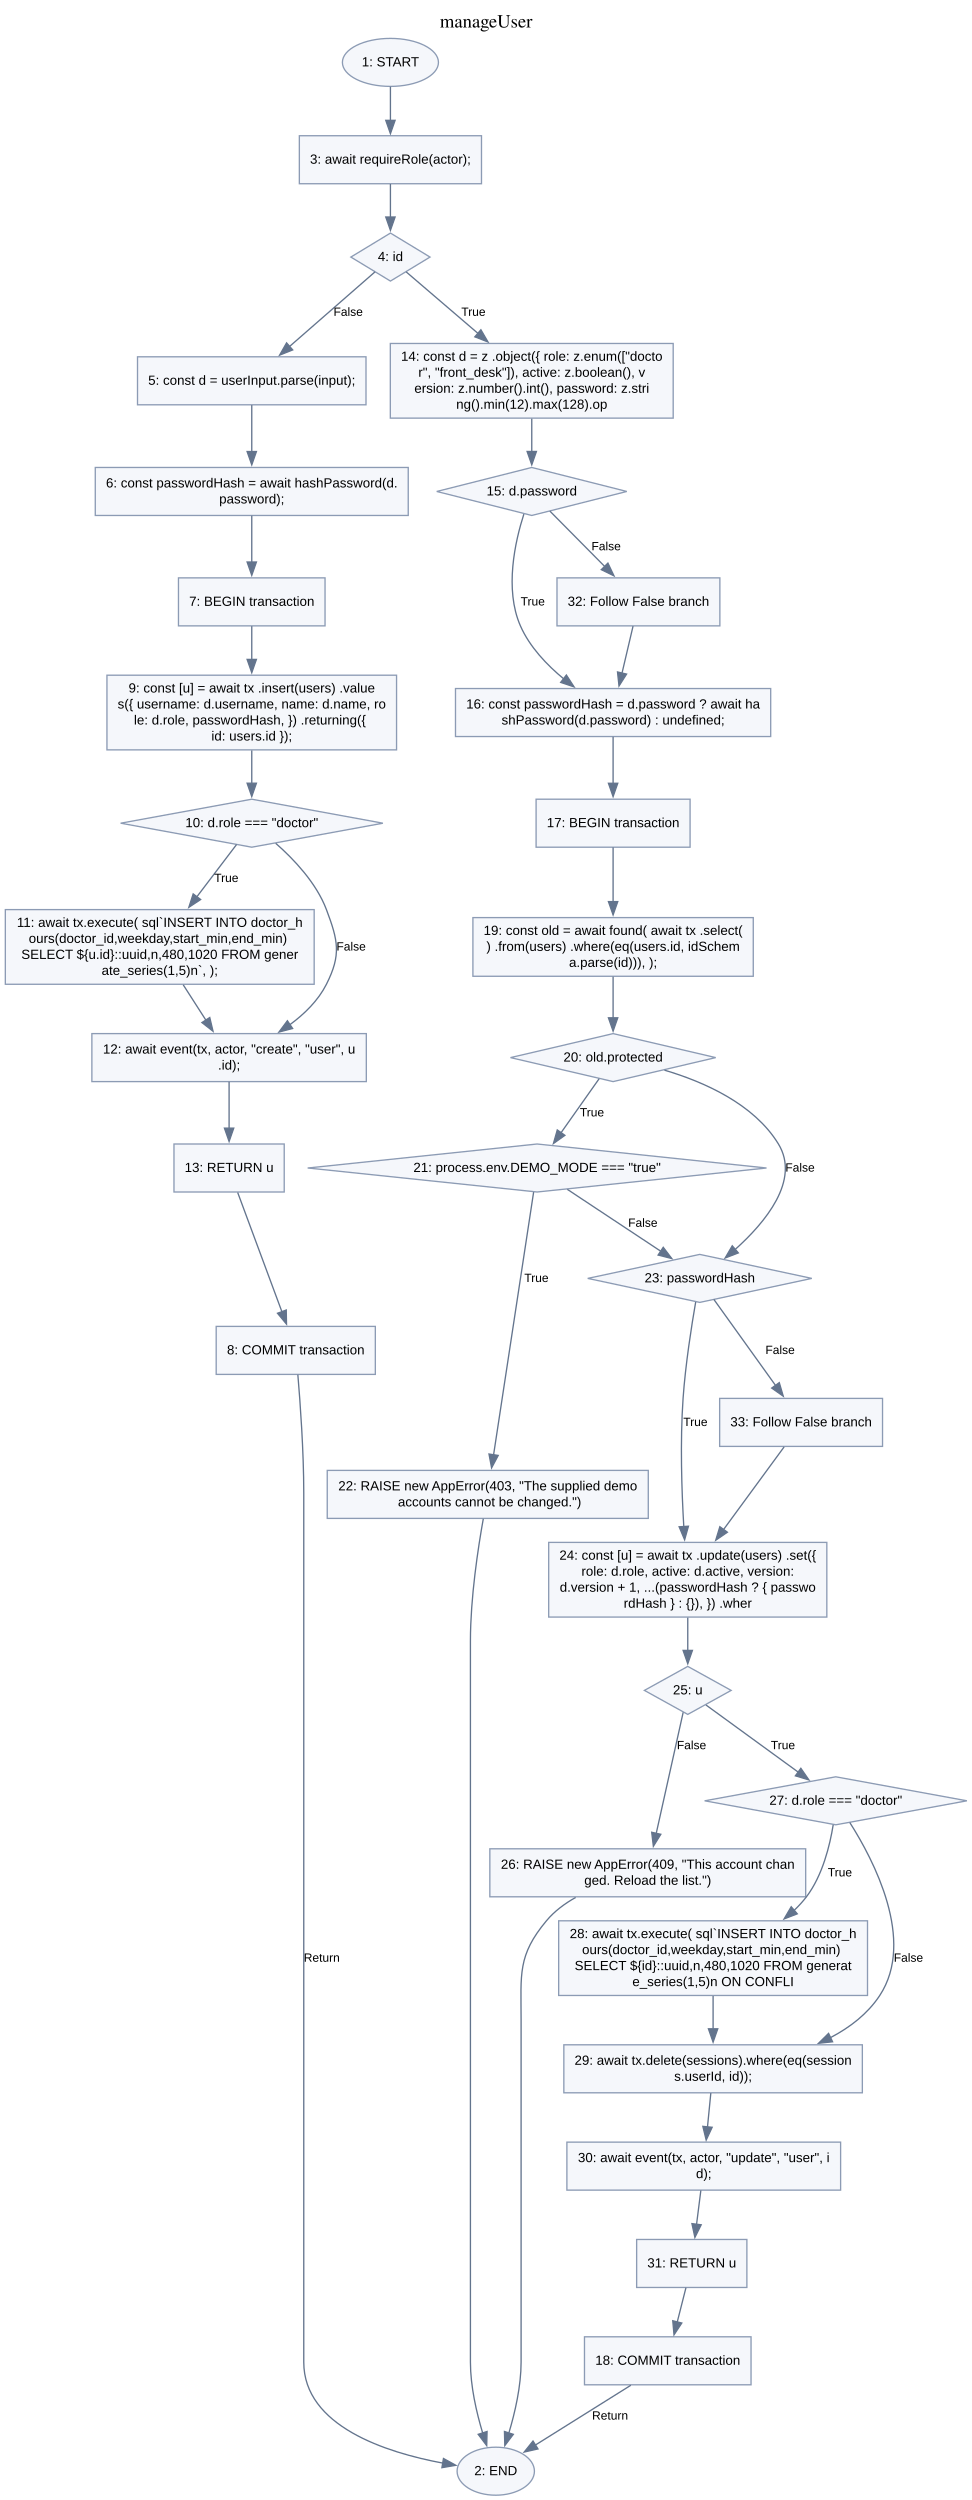
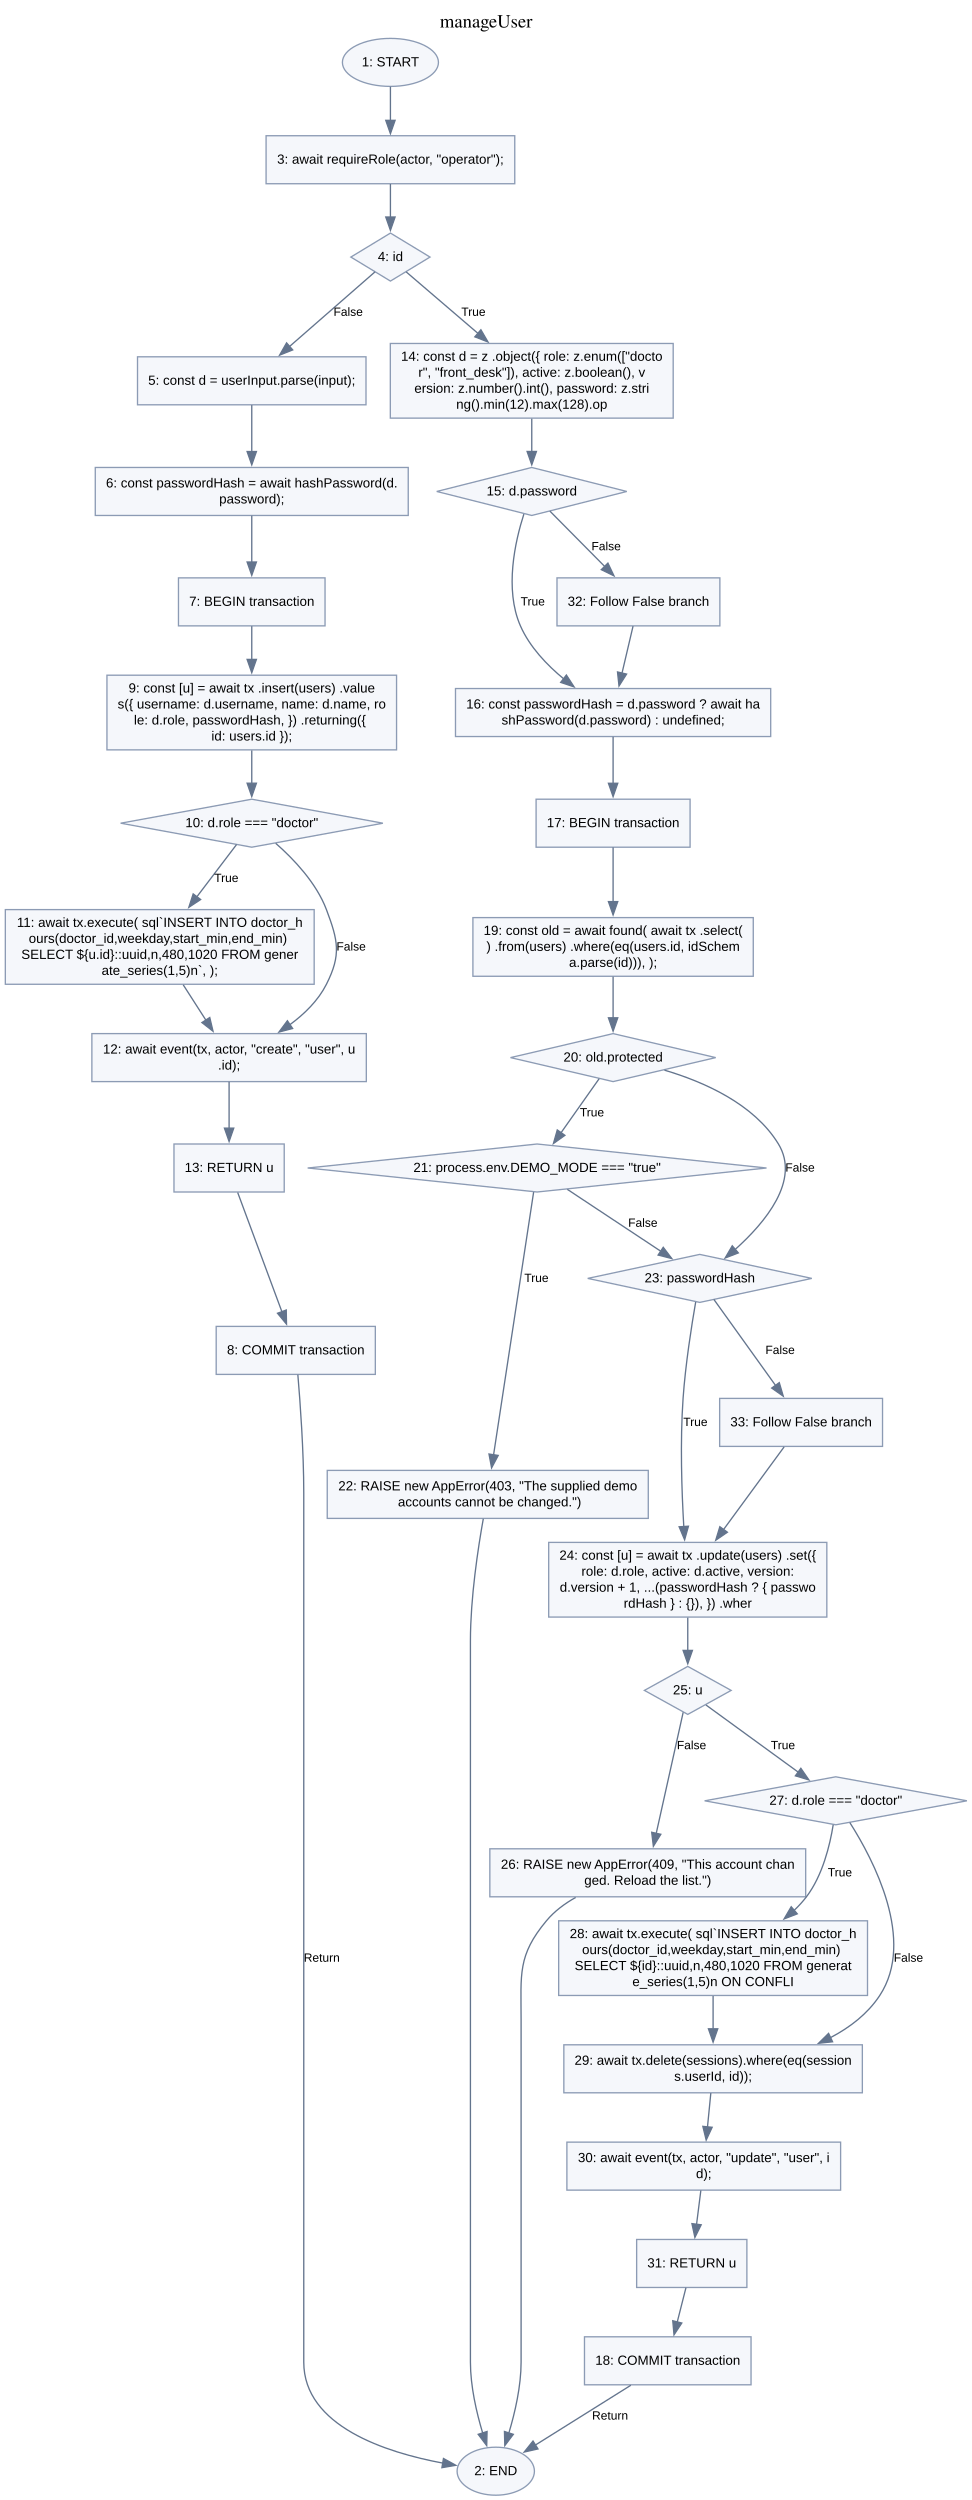
<svg xmlns="http://www.w3.org/2000/svg" width="729pt" height="1875pt" viewBox="0.00 0.00 729.00 1875.00">
  <g id="graph0" class="graph" transform="scale(1 1) rotate(0) translate(4 1871.4)">
    <polygon fill="white" stroke="none" points="-4,4 -4,-1871.4 725.18,-1871.4 725.18,4 -4,4" />
    <text xml:space="preserve" text-anchor="middle" x="360.59" y="-1850.8" font-family="Times,serif" font-size="14.00">manageUser</text>
    <g id="node1" class="node">
      <ellipse fill="#f5f7fb" stroke="#8c9bb4" cx="288.82" cy="-1824.6" rx="36.02" ry="18" />
      <text xml:space="preserve" text-anchor="middle" x="288.82" y="-1821.6" font-family="Arial" font-size="10.00">1: START</text>
    </g>
    <g id="node3" class="node">
-       <polygon fill="#f5f7fb" stroke="#8c9bb4" points="357.12,-1769.6 220.51,-1769.6 220.51,-1733.6 357.12,-1733.6 357.12,-1769.6" />
-       <text xml:space="preserve" text-anchor="middle" x="288.82" y="-1748.6" font-family="Arial" font-size="10.00">3: await requireRole(actor);</text>
+       <polygon fill="#f5f7fb" stroke="#8c9bb4" points="382.07,-1769.6 195.56,-1769.6 195.56,-1733.6 382.07,-1733.6 382.07,-1769.6" />
+       <text xml:space="preserve" text-anchor="middle" x="288.82" y="-1748.6" font-family="Arial" font-size="10.00">3: await requireRole(actor, "operator");</text>
    </g>
    <g id="edge1" class="edge">
      <path fill="none" stroke="#63748d" d="M288.82,-1806.41C288.82,-1798.83 288.82,-1789.7 288.82,-1781.14" />
      <polygon fill="#63748d" stroke="#63748d" points="292.32,-1781.14 288.82,-1771.14 285.32,-1781.14 292.32,-1781.14" />
    </g>
    <g id="node2" class="node">
      <ellipse fill="#f5f7fb" stroke="#8c9bb4" cx="367.82" cy="-18" rx="29" ry="18" />
      <text xml:space="preserve" text-anchor="middle" x="367.82" y="-15" font-family="Arial" font-size="10.00">2: END</text>
    </g>
    <g id="node4" class="node">
      <polygon fill="#f5f7fb" stroke="#8c9bb4" points="288.82,-1696.6 259.14,-1678.6 288.82,-1660.6 318.5,-1678.6 288.82,-1696.6" />
      <text xml:space="preserve" text-anchor="middle" x="288.82" y="-1675.6" font-family="Arial" font-size="10.00">4: id</text>
    </g>
    <g id="edge2" class="edge">
      <path fill="none" stroke="#63748d" d="M288.82,-1733.41C288.82,-1725.94 288.82,-1716.97 288.82,-1708.52" />
      <polygon fill="#63748d" stroke="#63748d" points="292.32,-1708.64 288.82,-1698.64 285.32,-1708.64 292.32,-1708.64" />
    </g>
    <g id="node5" class="node">
      <polygon fill="#f5f7fb" stroke="#8c9bb4" points="270.5,-1603.8 99.13,-1603.8 99.13,-1567.8 270.5,-1567.8 270.5,-1603.8" />
      <text xml:space="preserve" text-anchor="middle" x="184.82" y="-1582.8" font-family="Arial" font-size="10.00">5: const d = userInput.parse(input);</text>
    </g>
    <g id="edge3" class="edge">
      <path fill="none" stroke="#63748d" d="M277.29,-1667.54C261.93,-1654.12 234.23,-1629.94 213.14,-1611.53" />
      <polygon fill="#63748d" stroke="#63748d" points="215.53,-1608.97 205.7,-1605.03 210.93,-1614.24 215.53,-1608.97" />
      <text xml:space="preserve" text-anchor="middle" x="257.14" y="-1634.5" font-family="Arial" font-size="9.00">False</text>
    </g>
    <g id="node14" class="node">
      <polygon fill="#f5f7fb" stroke="#8c9bb4" points="500.89,-1613.8 288.74,-1613.8 288.74,-1557.8 500.89,-1557.8 500.89,-1613.8" />
      <text xml:space="preserve" text-anchor="middle" x="394.82" y="-1600.8" font-family="Arial" font-size="10.00">14: const d = z .object({ role: z.enum(["docto</text>
      <text xml:space="preserve" text-anchor="middle" x="394.82" y="-1588.8" font-family="Arial" font-size="10.00">r", "front_desk"]), active: z.boolean(), v</text>
      <text xml:space="preserve" text-anchor="middle" x="394.82" y="-1576.8" font-family="Arial" font-size="10.00">ersion: z.number().int(), password: z.stri</text>
      <text xml:space="preserve" text-anchor="middle" x="394.82" y="-1564.8" font-family="Arial" font-size="10.00">ng().min(12).max(128).op</text>
    </g>
    <g id="edge14" class="edge">
      <path fill="none" stroke="#63748d" d="M300.57,-1667.54C313.56,-1656.4 335.21,-1637.86 354.49,-1621.34" />
      <polygon fill="#63748d" stroke="#63748d" points="356.67,-1624.08 361.99,-1614.92 352.12,-1618.77 356.67,-1624.08" />
      <text xml:space="preserve" text-anchor="middle" x="351.07" y="-1634.5" font-family="Arial" font-size="9.00">True</text>
    </g>
    <g id="node6" class="node">
      <polygon fill="#f5f7fb" stroke="#8c9bb4" points="302.18,-1520.8 67.46,-1520.8 67.46,-1484.8 302.18,-1484.8 302.18,-1520.8" />
      <text xml:space="preserve" text-anchor="middle" x="184.82" y="-1505.8" font-family="Arial" font-size="10.00">6: const passwordHash = await hashPassword(d.</text>
      <text xml:space="preserve" text-anchor="middle" x="184.82" y="-1493.8" font-family="Arial" font-size="10.00">password);</text>
    </g>
    <g id="edge4" class="edge">
      <path fill="none" stroke="#63748d" d="M184.82,-1567.62C184.82,-1557.49 184.82,-1544.4 184.82,-1532.72" />
      <polygon fill="#63748d" stroke="#63748d" points="188.32,-1532.75 184.82,-1522.75 181.32,-1532.75 188.32,-1532.75" />
    </g>
    <g id="node7" class="node">
      <polygon fill="#f5f7fb" stroke="#8c9bb4" points="239.78,-1438 129.85,-1438 129.85,-1402 239.78,-1402 239.78,-1438" />
      <text xml:space="preserve" text-anchor="middle" x="184.82" y="-1417" font-family="Arial" font-size="10.00">7: BEGIN transaction</text>
    </g>
    <g id="edge5" class="edge">
      <path fill="none" stroke="#63748d" d="M184.82,-1484.66C184.82,-1474.56 184.82,-1461.5 184.82,-1449.85" />
      <polygon fill="#63748d" stroke="#63748d" points="188.32,-1449.9 184.82,-1439.9 181.32,-1449.9 188.32,-1449.9" />
    </g>
    <g id="node9" class="node">
      <polygon fill="#f5f7fb" stroke="#8c9bb4" points="293.42,-1365 76.21,-1365 76.21,-1309 293.42,-1309 293.42,-1365" />
      <text xml:space="preserve" text-anchor="middle" x="184.82" y="-1352" font-family="Arial" font-size="10.00">9: const [u] = await tx .insert(users) .value</text>
      <text xml:space="preserve" text-anchor="middle" x="184.82" y="-1340" font-family="Arial" font-size="10.00">s({ username: d.username, name: d.name, ro</text>
      <text xml:space="preserve" text-anchor="middle" x="184.82" y="-1328" font-family="Arial" font-size="10.00">le: d.role, passwordHash, }) .returning({ </text>
      <text xml:space="preserve" text-anchor="middle" x="184.82" y="-1316" font-family="Arial" font-size="10.00">id: users.id });</text>
    </g>
    <g id="edge6" class="edge">
      <path fill="none" stroke="#63748d" d="M184.82,-1401.82C184.82,-1394.46 184.82,-1385.54 184.82,-1376.73" />
      <polygon fill="#63748d" stroke="#63748d" points="188.32,-1376.87 184.82,-1366.87 181.32,-1376.87 188.32,-1376.87" />
    </g>
    <g id="node8" class="node">
      <polygon fill="#f5f7fb" stroke="#8c9bb4" points="277.5,-876.6 158.14,-876.6 158.14,-840.6 277.5,-840.6 277.5,-876.6" />
      <text xml:space="preserve" text-anchor="middle" x="217.82" y="-855.6" font-family="Arial" font-size="10.00">8: COMMIT transaction</text>
    </g>
    <g id="edge13" class="edge">
      <path fill="none" stroke="#63748d" d="M219.39,-840.36C221.17,-819.4 223.82,-782.93 223.82,-751.6 223.82,-751.6 223.82,-751.6 223.82,-99.8 223.82,-51.75 285.56,-31.98 328.19,-24.06" />
      <polygon fill="#63748d" stroke="#63748d" points="328.6,-27.54 337.88,-22.42 327.43,-20.64 328.6,-27.54" />
      <text xml:space="preserve" text-anchor="middle" x="237.32" y="-400.1" font-family="Arial" font-size="9.00">Return</text>
    </g>
    <g id="node10" class="node">
      <polygon fill="#f5f7fb" stroke="#8c9bb4" points="184.82,-1272 86.46,-1254 184.82,-1236 283.18,-1254 184.82,-1272" />
      <text xml:space="preserve" text-anchor="middle" x="184.82" y="-1251" font-family="Arial" font-size="10.00">10: d.role === "doctor"</text>
    </g>
    <g id="edge7" class="edge">
      <path fill="none" stroke="#63748d" d="M184.82,-1308.58C184.82,-1300.65 184.82,-1291.98 184.82,-1283.97" />
      <polygon fill="#63748d" stroke="#63748d" points="188.32,-1284 184.82,-1274 181.32,-1284 188.32,-1284" />
    </g>
    <g id="node11" class="node">
      <polygon fill="#f5f7fb" stroke="#8c9bb4" points="231.63,-1189.2 0,-1189.2 0,-1133.2 231.63,-1133.2 231.63,-1189.2" />
      <text xml:space="preserve" text-anchor="middle" x="115.82" y="-1176.2" font-family="Arial" font-size="10.00">11: await tx.execute( sql`INSERT INTO doctor_h</text>
      <text xml:space="preserve" text-anchor="middle" x="115.82" y="-1164.2" font-family="Arial" font-size="10.00">ours(doctor_id,weekday,start_min,end_min) </text>
      <text xml:space="preserve" text-anchor="middle" x="115.82" y="-1152.2" font-family="Arial" font-size="10.00">SELECT ${u.id}::uuid,n,480,1020 FROM gener</text>
      <text xml:space="preserve" text-anchor="middle" x="115.82" y="-1140.2" font-family="Arial" font-size="10.00">ate_series(1,5)n`, );</text>
    </g>
    <g id="edge8" class="edge">
      <path fill="none" stroke="#63748d" d="M173.42,-1238.01C165.26,-1227.26 153.9,-1212.32 143.43,-1198.53" />
      <polygon fill="#63748d" stroke="#63748d" points="146.47,-1196.75 137.63,-1190.9 140.89,-1200.98 146.47,-1196.75" />
      <text xml:space="preserve" text-anchor="middle" x="165.75" y="-1209.9" font-family="Arial" font-size="9.00">True</text>
    </g>
    <g id="node12" class="node">
      <polygon fill="#f5f7fb" stroke="#8c9bb4" points="270.74,-1096.2 64.9,-1096.2 64.9,-1060.2 270.74,-1060.2 270.74,-1096.2" />
      <text xml:space="preserve" text-anchor="middle" x="167.82" y="-1081.2" font-family="Arial" font-size="10.00">12: await event(tx, actor, "create", "user", u</text>
      <text xml:space="preserve" text-anchor="middle" x="167.82" y="-1069.2" font-family="Arial" font-size="10.00">.id);</text>
    </g>
    <g id="edge10" class="edge">
      <path fill="none" stroke="#63748d" d="M202.75,-1238.94C216.09,-1227.26 233.23,-1209.34 240.82,-1189.2 249.59,-1165.91 252.02,-1155.42 240.82,-1133.2 234.66,-1120.99 224.3,-1110.86 213.29,-1102.8" />
      <polygon fill="#63748d" stroke="#63748d" points="215.47,-1100.04 205.22,-1097.36 211.55,-1105.85 215.47,-1100.04" />
      <text xml:space="preserve" text-anchor="middle" x="259.34" y="-1158.5" font-family="Arial" font-size="9.00">False</text>
    </g>
    <g id="edge9" class="edge">
      <path fill="none" stroke="#63748d" d="M133.42,-1132.78C138.93,-1124.2 145,-1114.75 150.48,-1106.2" />
      <polygon fill="#63748d" stroke="#63748d" points="153.32,-1108.27 155.77,-1097.96 147.42,-1104.49 153.32,-1108.27" />
    </g>
    <g id="node13" class="node">
      <polygon fill="#f5f7fb" stroke="#8c9bb4" points="209.16,-1013.4 126.48,-1013.4 126.48,-977.4 209.16,-977.4 209.16,-1013.4" />
      <text xml:space="preserve" text-anchor="middle" x="167.82" y="-992.4" font-family="Arial" font-size="10.00">13: RETURN u</text>
    </g>
    <g id="edge11" class="edge">
      <path fill="none" stroke="#63748d" d="M167.82,-1060.06C167.82,-1049.96 167.82,-1036.9 167.82,-1025.25" />
      <polygon fill="#63748d" stroke="#63748d" points="171.32,-1025.3 167.82,-1015.3 164.32,-1025.3 171.32,-1025.3" />
    </g>
    <g id="edge12" class="edge">
      <path fill="none" stroke="#63748d" d="M174.25,-977.05C182.65,-954.41 197.46,-914.48 207.45,-887.54" />
      <polygon fill="#63748d" stroke="#63748d" points="210.69,-888.89 210.88,-878.3 204.12,-886.46 210.69,-888.89" />
    </g>
    <g id="node15" class="node">
      <polygon fill="#f5f7fb" stroke="#8c9bb4" points="394.82,-1520.8 323.54,-1502.8 394.82,-1484.8 466.1,-1502.8 394.82,-1520.8" />
      <text xml:space="preserve" text-anchor="middle" x="394.82" y="-1499.8" font-family="Arial" font-size="10.00">15: d.password</text>
    </g>
    <g id="edge15" class="edge">
      <path fill="none" stroke="#63748d" d="M394.82,-1557.38C394.82,-1549.45 394.82,-1540.78 394.82,-1532.77" />
      <polygon fill="#63748d" stroke="#63748d" points="398.32,-1532.8 394.82,-1522.8 391.32,-1532.8 398.32,-1532.8" />
    </g>
    <g id="node16" class="node">
      <polygon fill="#f5f7fb" stroke="#8c9bb4" points="574.02,-1355 337.62,-1355 337.62,-1319 574.02,-1319 574.02,-1355" />
      <text xml:space="preserve" text-anchor="middle" x="455.82" y="-1340" font-family="Arial" font-size="10.00">16: const passwordHash = d.password ? await ha</text>
      <text xml:space="preserve" text-anchor="middle" x="455.82" y="-1328" font-family="Arial" font-size="10.00">shPassword(d.password) : undefined;</text>
    </g>
    <g id="edge16" class="edge">
      <path fill="none" stroke="#63748d" d="M388.9,-1485.82C382.36,-1465.44 374.23,-1429.55 386.31,-1402 393.22,-1386.25 406.12,-1372.67 418.95,-1362.13" />
      <polygon fill="#63748d" stroke="#63748d" points="420.78,-1365.13 426.55,-1356.24 416.5,-1359.6 420.78,-1365.13" />
      <text xml:space="preserve" text-anchor="middle" x="395.56" y="-1417.3" font-family="Arial" font-size="9.00">True</text>
    </g>
    <g id="node32" class="node">
      <polygon fill="#f5f7fb" stroke="#8c9bb4" points="535.9,-1438 413.74,-1438 413.74,-1402 535.9,-1402 535.9,-1438" />
      <text xml:space="preserve" text-anchor="middle" x="474.82" y="-1417" font-family="Arial" font-size="10.00">32: Follow False branch</text>
    </g>
    <g id="edge17" class="edge">
      <path fill="none" stroke="#63748d" d="M408.39,-1488.09C419.61,-1476.76 435.86,-1460.35 449.47,-1446.6" />
      <polygon fill="#63748d" stroke="#63748d" points="451.93,-1449.09 456.48,-1439.52 446.96,-1444.16 451.93,-1449.09" />
      <text xml:space="preserve" text-anchor="middle" x="450.61" y="-1458.7" font-family="Arial" font-size="9.00">False</text>
    </g>
    <g id="node17" class="node">
      <polygon fill="#f5f7fb" stroke="#8c9bb4" points="513.56,-1272 398.07,-1272 398.07,-1236 513.56,-1236 513.56,-1272" />
      <text xml:space="preserve" text-anchor="middle" x="455.82" y="-1251" font-family="Arial" font-size="10.00">17: BEGIN transaction</text>
    </g>
    <g id="edge18" class="edge">
      <path fill="none" stroke="#63748d" d="M455.82,-1318.82C455.82,-1308.69 455.82,-1295.6 455.82,-1283.92" />
      <polygon fill="#63748d" stroke="#63748d" points="459.32,-1283.95 455.82,-1273.95 452.32,-1283.95 459.32,-1283.95" />
    </g>
    <g id="node19" class="node">
      <polygon fill="#f5f7fb" stroke="#8c9bb4" points="560.95,-1183.2 350.68,-1183.2 350.68,-1139.2 560.95,-1139.2 560.95,-1183.2" />
      <text xml:space="preserve" text-anchor="middle" x="455.82" y="-1170.2" font-family="Arial" font-size="10.00">19: const old = await found( await tx .select(</text>
      <text xml:space="preserve" text-anchor="middle" x="455.82" y="-1158.2" font-family="Arial" font-size="10.00">) .from(users) .where(eq(users.id, idSchem</text>
      <text xml:space="preserve" text-anchor="middle" x="455.82" y="-1146.2" font-family="Arial" font-size="10.00">a.parse(id))), );</text>
    </g>
    <g id="edge19" class="edge">
      <path fill="none" stroke="#63748d" d="M455.82,-1235.92C455.82,-1224.36 455.82,-1208.73 455.82,-1194.83" />
      <polygon fill="#63748d" stroke="#63748d" points="459.32,-1195.2 455.82,-1185.2 452.32,-1195.2 459.32,-1195.2" />
    </g>
    <g id="node18" class="node">
      <polygon fill="#f5f7fb" stroke="#8c9bb4" points="559.28,-118.8 434.36,-118.8 434.36,-82.8 559.28,-82.8 559.28,-118.8" />
      <text xml:space="preserve" text-anchor="middle" x="496.82" y="-97.8" font-family="Arial" font-size="10.00">18: COMMIT transaction</text>
    </g>
    <g id="edge38" class="edge">
      <path fill="none" stroke="#63748d" d="M469.14,-82.47C448.05,-69.26 419.06,-51.1 397.49,-37.59" />
      <polygon fill="#63748d" stroke="#63748d" points="399.48,-34.7 389.15,-32.36 395.76,-40.63 399.48,-34.7" />
      <text xml:space="preserve" text-anchor="middle" x="453.55" y="-56.7" font-family="Arial" font-size="9.00">Return</text>
    </g>
    <g id="node20" class="node">
      <polygon fill="#f5f7fb" stroke="#8c9bb4" points="455.82,-1096.2 378.86,-1078.2 455.82,-1060.2 532.78,-1078.2 455.82,-1096.2" />
      <text xml:space="preserve" text-anchor="middle" x="455.82" y="-1075.2" font-family="Arial" font-size="10.00">20: old.protected</text>
    </g>
    <g id="edge20" class="edge">
      <path fill="none" stroke="#63748d" d="M455.82,-1138.92C455.82,-1129.42 455.82,-1118.08 455.82,-1107.85" />
      <polygon fill="#63748d" stroke="#63748d" points="459.32,-1108.04 455.82,-1098.04 452.32,-1108.04 459.32,-1108.04" />
    </g>
    <g id="node21" class="node">
      <polygon fill="#f5f7fb" stroke="#8c9bb4" points="398.82,-1013.4 226.74,-995.4 398.82,-977.4 570.89,-995.4 398.82,-1013.4" />
      <text xml:space="preserve" text-anchor="middle" x="398.82" y="-992.4" font-family="Arial" font-size="10.00">21: process.env.DEMO_MODE === "true"</text>
    </g>
    <g id="edge21" class="edge">
      <path fill="none" stroke="#63748d" d="M445.36,-1062.38C437.35,-1051.02 426.09,-1035.06 416.66,-1021.69" />
      <polygon fill="#63748d" stroke="#63748d" points="419.68,-1019.9 411.06,-1013.75 413.96,-1023.94 419.68,-1019.9" />
      <text xml:space="preserve" text-anchor="middle" x="439.98" y="-1034.1" font-family="Arial" font-size="9.00">True</text>
    </g>
    <g id="node23" class="node">
      <polygon fill="#f5f7fb" stroke="#8c9bb4" points="520.82,-930.6 436.78,-912.6 520.82,-894.6 604.86,-912.6 520.82,-930.6" />
      <text xml:space="preserve" text-anchor="middle" x="520.82" y="-909.6" font-family="Arial" font-size="10.00">23: passwordHash</text>
    </g>
    <g id="edge24" class="edge">
      <path fill="none" stroke="#63748d" d="M494.33,-1068.79C523.41,-1060.2 561.35,-1043.68 579.82,-1013.4 596.38,-986.25 570.02,-954.59 547.41,-934.33" />
      <polygon fill="#63748d" stroke="#63748d" points="549.74,-931.72 539.86,-927.89 545.19,-937.05 549.74,-931.72" />
      <text xml:space="preserve" text-anchor="middle" x="596.02" y="-992.7" font-family="Arial" font-size="9.00">False</text>
    </g>
    <g id="node22" class="node">
      <polygon fill="#f5f7fb" stroke="#8c9bb4" points="482.21,-768.6 241.43,-768.6 241.43,-732.6 482.21,-732.6 482.21,-768.6" />
      <text xml:space="preserve" text-anchor="middle" x="361.82" y="-753.6" font-family="Arial" font-size="10.00">22: RAISE new AppError(403, "The supplied demo</text>
      <text xml:space="preserve" text-anchor="middle" x="361.82" y="-741.6" font-family="Arial" font-size="10.00"> accounts cannot be changed.")</text>
    </g>
    <g id="edge22" class="edge">
      <path fill="none" stroke="#63748d" d="M396.22,-977.33C389.94,-936.16 373.93,-831.05 366.16,-780.12" />
      <polygon fill="#63748d" stroke="#63748d" points="369.66,-779.83 364.69,-770.48 362.74,-780.89 369.66,-779.83" />
      <text xml:space="preserve" text-anchor="middle" x="398.33" y="-909.9" font-family="Arial" font-size="9.00">True</text>
    </g>
    <g id="edge25" class="edge">
      <path fill="none" stroke="#63748d" d="M421.48,-979.39C441.32,-966.25 470.26,-947.09 491.79,-932.83" />
      <polygon fill="#63748d" stroke="#63748d" points="493.43,-935.93 499.84,-927.49 489.57,-930.1 493.43,-935.93" />
      <text xml:space="preserve" text-anchor="middle" x="478.13" y="-951.3" font-family="Arial" font-size="9.00">False</text>
    </g>
    <g id="edge23" class="edge">
      <path fill="none" stroke="#63748d" d="M358.47,-732.31C354.62,-710.87 348.82,-673.19 348.82,-640.6 348.82,-640.6 348.82,-640.6 348.82,-99.8 348.82,-81.77 353.36,-62.07 358,-46.63" />
      <polygon fill="#63748d" stroke="#63748d" points="361.3,-47.79 361.03,-37.2 354.64,-45.65 361.3,-47.79" />
    </g>
    <g id="node24" class="node">
      <polygon fill="#f5f7fb" stroke="#8c9bb4" points="616.12,-714.6 407.52,-714.6 407.52,-658.6 616.12,-658.6 616.12,-714.6" />
      <text xml:space="preserve" text-anchor="middle" x="511.82" y="-701.6" font-family="Arial" font-size="10.00">24: const [u] = await tx .update(users) .set({</text>
      <text xml:space="preserve" text-anchor="middle" x="511.82" y="-689.6" font-family="Arial" font-size="10.00"> role: d.role, active: d.active, version: </text>
      <text xml:space="preserve" text-anchor="middle" x="511.82" y="-677.6" font-family="Arial" font-size="10.00">d.version + 1, ...(passwordHash ? { passwo</text>
      <text xml:space="preserve" text-anchor="middle" x="511.82" y="-665.6" font-family="Arial" font-size="10.00">rdHash } : {}), }) .wher</text>
    </g>
    <g id="edge26" class="edge">
      <path fill="none" stroke="#63748d" d="M517.77,-894.94C514.67,-877.12 510.09,-847.97 508.31,-822.6 506.05,-790.21 507.26,-753.35 508.85,-726.34" />
      <polygon fill="#63748d" stroke="#63748d" points="512.33,-726.75 509.47,-716.55 505.34,-726.31 512.33,-726.75" />
      <text xml:space="preserve" text-anchor="middle" x="517.56" y="-801.9" font-family="Arial" font-size="9.00">True</text>
    </g>
    <g id="node33" class="node">
      <polygon fill="#f5f7fb" stroke="#8c9bb4" points="657.9,-822.6 535.74,-822.6 535.74,-786.6 657.9,-786.6 657.9,-822.6" />
      <text xml:space="preserve" text-anchor="middle" x="596.82" y="-801.6" font-family="Arial" font-size="10.00">33: Follow False branch</text>
    </g>
    <g id="edge27" class="edge">
      <path fill="none" stroke="#63748d" d="M531.38,-896.86C543.36,-880.16 563.11,-852.62 577.78,-832.15" />
      <polygon fill="#63748d" stroke="#63748d" points="580.46,-834.43 583.44,-824.26 574.77,-830.35 580.46,-834.43" />
      <text xml:space="preserve" text-anchor="middle" x="581.07" y="-855.9" font-family="Arial" font-size="9.00">False</text>
    </g>
    <g id="node25" class="node">
      <polygon fill="#f5f7fb" stroke="#8c9bb4" points="511.82,-621.6 479.3,-603.6 511.82,-585.6 544.34,-603.6 511.82,-621.6" />
      <text xml:space="preserve" text-anchor="middle" x="511.82" y="-600.6" font-family="Arial" font-size="10.00">25: u</text>
    </g>
    <g id="edge28" class="edge">
      <path fill="none" stroke="#63748d" d="M511.82,-658.18C511.82,-650.25 511.82,-641.58 511.82,-633.57" />
      <polygon fill="#63748d" stroke="#63748d" points="515.32,-633.6 511.82,-623.6 508.32,-633.6 515.32,-633.6" />
    </g>
    <g id="node26" class="node">
      <polygon fill="#f5f7fb" stroke="#8c9bb4" points="600.26,-484.8 363.38,-484.8 363.38,-448.8 600.26,-448.8 600.26,-484.8" />
      <text xml:space="preserve" text-anchor="middle" x="481.82" y="-469.8" font-family="Arial" font-size="10.00">26: RAISE new AppError(409, "This account chan</text>
      <text xml:space="preserve" text-anchor="middle" x="481.82" y="-457.8" font-family="Arial" font-size="10.00">ged. Reload the list.")</text>
    </g>
    <g id="edge29" class="edge">
      <path fill="none" stroke="#63748d" d="M508.38,-587.14C503.45,-564.99 494.29,-523.86 488.13,-496.16" />
      <polygon fill="#63748d" stroke="#63748d" points="491.61,-495.68 486.02,-486.68 484.78,-497.2 491.61,-495.68" />
      <text xml:space="preserve" text-anchor="middle" x="514.66" y="-559.5" font-family="Arial" font-size="9.00">False</text>
    </g>
    <g id="node27" class="node">
      <polygon fill="#f5f7fb" stroke="#8c9bb4" points="622.82,-538.8 524.46,-520.8 622.82,-502.8 721.18,-520.8 622.82,-538.8" />
      <text xml:space="preserve" text-anchor="middle" x="622.82" y="-517.8" font-family="Arial" font-size="10.00">27: d.role === "doctor"</text>
    </g>
    <g id="edge31" class="edge">
      <path fill="none" stroke="#63748d" d="M525.43,-592.69C542.57,-580.21 572.47,-558.45 594.63,-542.32" />
      <polygon fill="#63748d" stroke="#63748d" points="596.64,-545.18 602.67,-536.47 592.53,-539.52 596.64,-545.18" />
      <text xml:space="preserve" text-anchor="middle" x="583.22" y="-559.5" font-family="Arial" font-size="9.00">True</text>
    </g>
    <g id="edge30" class="edge">
      <path fill="none" stroke="#63748d" d="M427.74,-448.32C419.5,-443.7 411.77,-437.94 405.82,-430.8 384.07,-404.73 386.82,-390.76 386.82,-356.8 386.82,-356.8 386.82,-356.8 386.82,-99.8 386.82,-81.77 382.28,-62.07 377.64,-46.63" />
      <polygon fill="#63748d" stroke="#63748d" points="381,-45.65 374.61,-37.2 374.34,-47.79 381,-45.65" />
    </g>
    <g id="node28" class="node">
      <polygon fill="#f5f7fb" stroke="#8c9bb4" points="646.63,-430.8 415,-430.8 415,-374.8 646.63,-374.8 646.63,-430.8" />
      <text xml:space="preserve" text-anchor="middle" x="530.82" y="-417.8" font-family="Arial" font-size="10.00">28: await tx.execute( sql`INSERT INTO doctor_h</text>
      <text xml:space="preserve" text-anchor="middle" x="530.82" y="-405.8" font-family="Arial" font-size="10.00">ours(doctor_id,weekday,start_min,end_min) </text>
      <text xml:space="preserve" text-anchor="middle" x="530.82" y="-393.8" font-family="Arial" font-size="10.00">SELECT ${id}::uuid,n,480,1020 FROM generat</text>
      <text xml:space="preserve" text-anchor="middle" x="530.82" y="-381.8" font-family="Arial" font-size="10.00">e_series(1,5)n ON CONFLI</text>
    </g>
    <g id="edge32" class="edge">
      <path fill="none" stroke="#63748d" d="M620.9,-502.8C618.43,-487.39 612.92,-464.72 600.82,-448.8 598.09,-445.21 594.99,-441.84 591.65,-438.66" />
      <polygon fill="#63748d" stroke="#63748d" points="593.95,-436.03 584.07,-432.2 589.41,-441.35 593.95,-436.03" />
      <text xml:space="preserve" text-anchor="middle" x="625.95" y="-464.1" font-family="Arial" font-size="9.00">True</text>
    </g>
    <g id="node29" class="node">
      <polygon fill="#f5f7fb" stroke="#8c9bb4" points="642.76,-337.8 418.88,-337.8 418.88,-301.8 642.76,-301.8 642.76,-337.8" />
      <text xml:space="preserve" text-anchor="middle" x="530.82" y="-322.8" font-family="Arial" font-size="10.00">29: await tx.delete(sessions).where(eq(session</text>
      <text xml:space="preserve" text-anchor="middle" x="530.82" y="-310.8" font-family="Arial" font-size="10.00">s.userId, id));</text>
    </g>
    <g id="edge34" class="edge">
      <path fill="none" stroke="#63748d" d="M633.36,-504.47C651.2,-476.44 682.9,-416.01 655.82,-374.8 646.8,-361.08 633.47,-350.83 618.83,-343.17" />
      <polygon fill="#63748d" stroke="#63748d" points="620.43,-340.06 609.89,-338.93 617.43,-346.38 620.43,-340.06" />
      <text xml:space="preserve" text-anchor="middle" x="677.34" y="-400.1" font-family="Arial" font-size="9.00">False</text>
    </g>
    <g id="edge33" class="edge">
      <path fill="none" stroke="#63748d" d="M530.82,-374.38C530.82,-366.45 530.82,-357.78 530.82,-349.77" />
      <polygon fill="#63748d" stroke="#63748d" points="534.32,-349.8 530.82,-339.8 527.32,-349.8 534.32,-349.8" />
    </g>
    <g id="node30" class="node">
      <polygon fill="#f5f7fb" stroke="#8c9bb4" points="626.46,-264.8 421.17,-264.8 421.17,-228.8 626.46,-228.8 626.46,-264.8" />
      <text xml:space="preserve" text-anchor="middle" x="523.82" y="-249.8" font-family="Arial" font-size="10.00">30: await event(tx, actor, "update", "user", i</text>
      <text xml:space="preserve" text-anchor="middle" x="523.82" y="-237.8" font-family="Arial" font-size="10.00">d);</text>
    </g>
    <g id="edge35" class="edge">
      <path fill="none" stroke="#63748d" d="M529.12,-301.61C528.37,-293.94 527.45,-284.69 526.6,-276.04" />
      <polygon fill="#63748d" stroke="#63748d" points="530.11,-275.94 525.64,-266.34 523.14,-276.63 530.11,-275.94" />
    </g>
    <g id="node31" class="node">
      <polygon fill="#f5f7fb" stroke="#8c9bb4" points="556.16,-191.8 473.48,-191.8 473.48,-155.8 556.16,-155.8 556.16,-191.8" />
      <text xml:space="preserve" text-anchor="middle" x="514.82" y="-170.8" font-family="Arial" font-size="10.00">31: RETURN u</text>
    </g>
    <g id="edge36" class="edge">
      <path fill="none" stroke="#63748d" d="M521.64,-228.61C520.67,-220.94 519.49,-211.69 518.4,-203.04" />
      <polygon fill="#63748d" stroke="#63748d" points="521.9,-202.81 517.17,-193.33 514.95,-203.69 521.9,-202.81" />
    </g>
    <g id="edge37" class="edge">
      <path fill="none" stroke="#63748d" d="M510.46,-155.61C508.49,-147.85 506.12,-138.48 503.9,-129.75" />
      <polygon fill="#63748d" stroke="#63748d" points="507.36,-129.13 501.51,-120.3 500.57,-130.85 507.36,-129.13" />
    </g>
    <g id="edge39" class="edge">
      <path fill="none" stroke="#63748d" d="M470.79,-1401.82C468.39,-1391.58 465.28,-1378.33 462.51,-1366.55" />
      <polygon fill="#63748d" stroke="#63748d" points="465.94,-1365.84 460.25,-1356.91 459.13,-1367.44 465.94,-1365.84" />
    </g>
    <g id="edge40" class="edge">
      <path fill="none" stroke="#63748d" d="M584.09,-786.23C572.12,-769.9 553.82,-744.93 538.63,-724.2" />
      <polygon fill="#63748d" stroke="#63748d" points="541.54,-722.24 532.8,-716.24 535.89,-726.37 541.54,-722.24" />
    </g>
  </g>
</svg>
